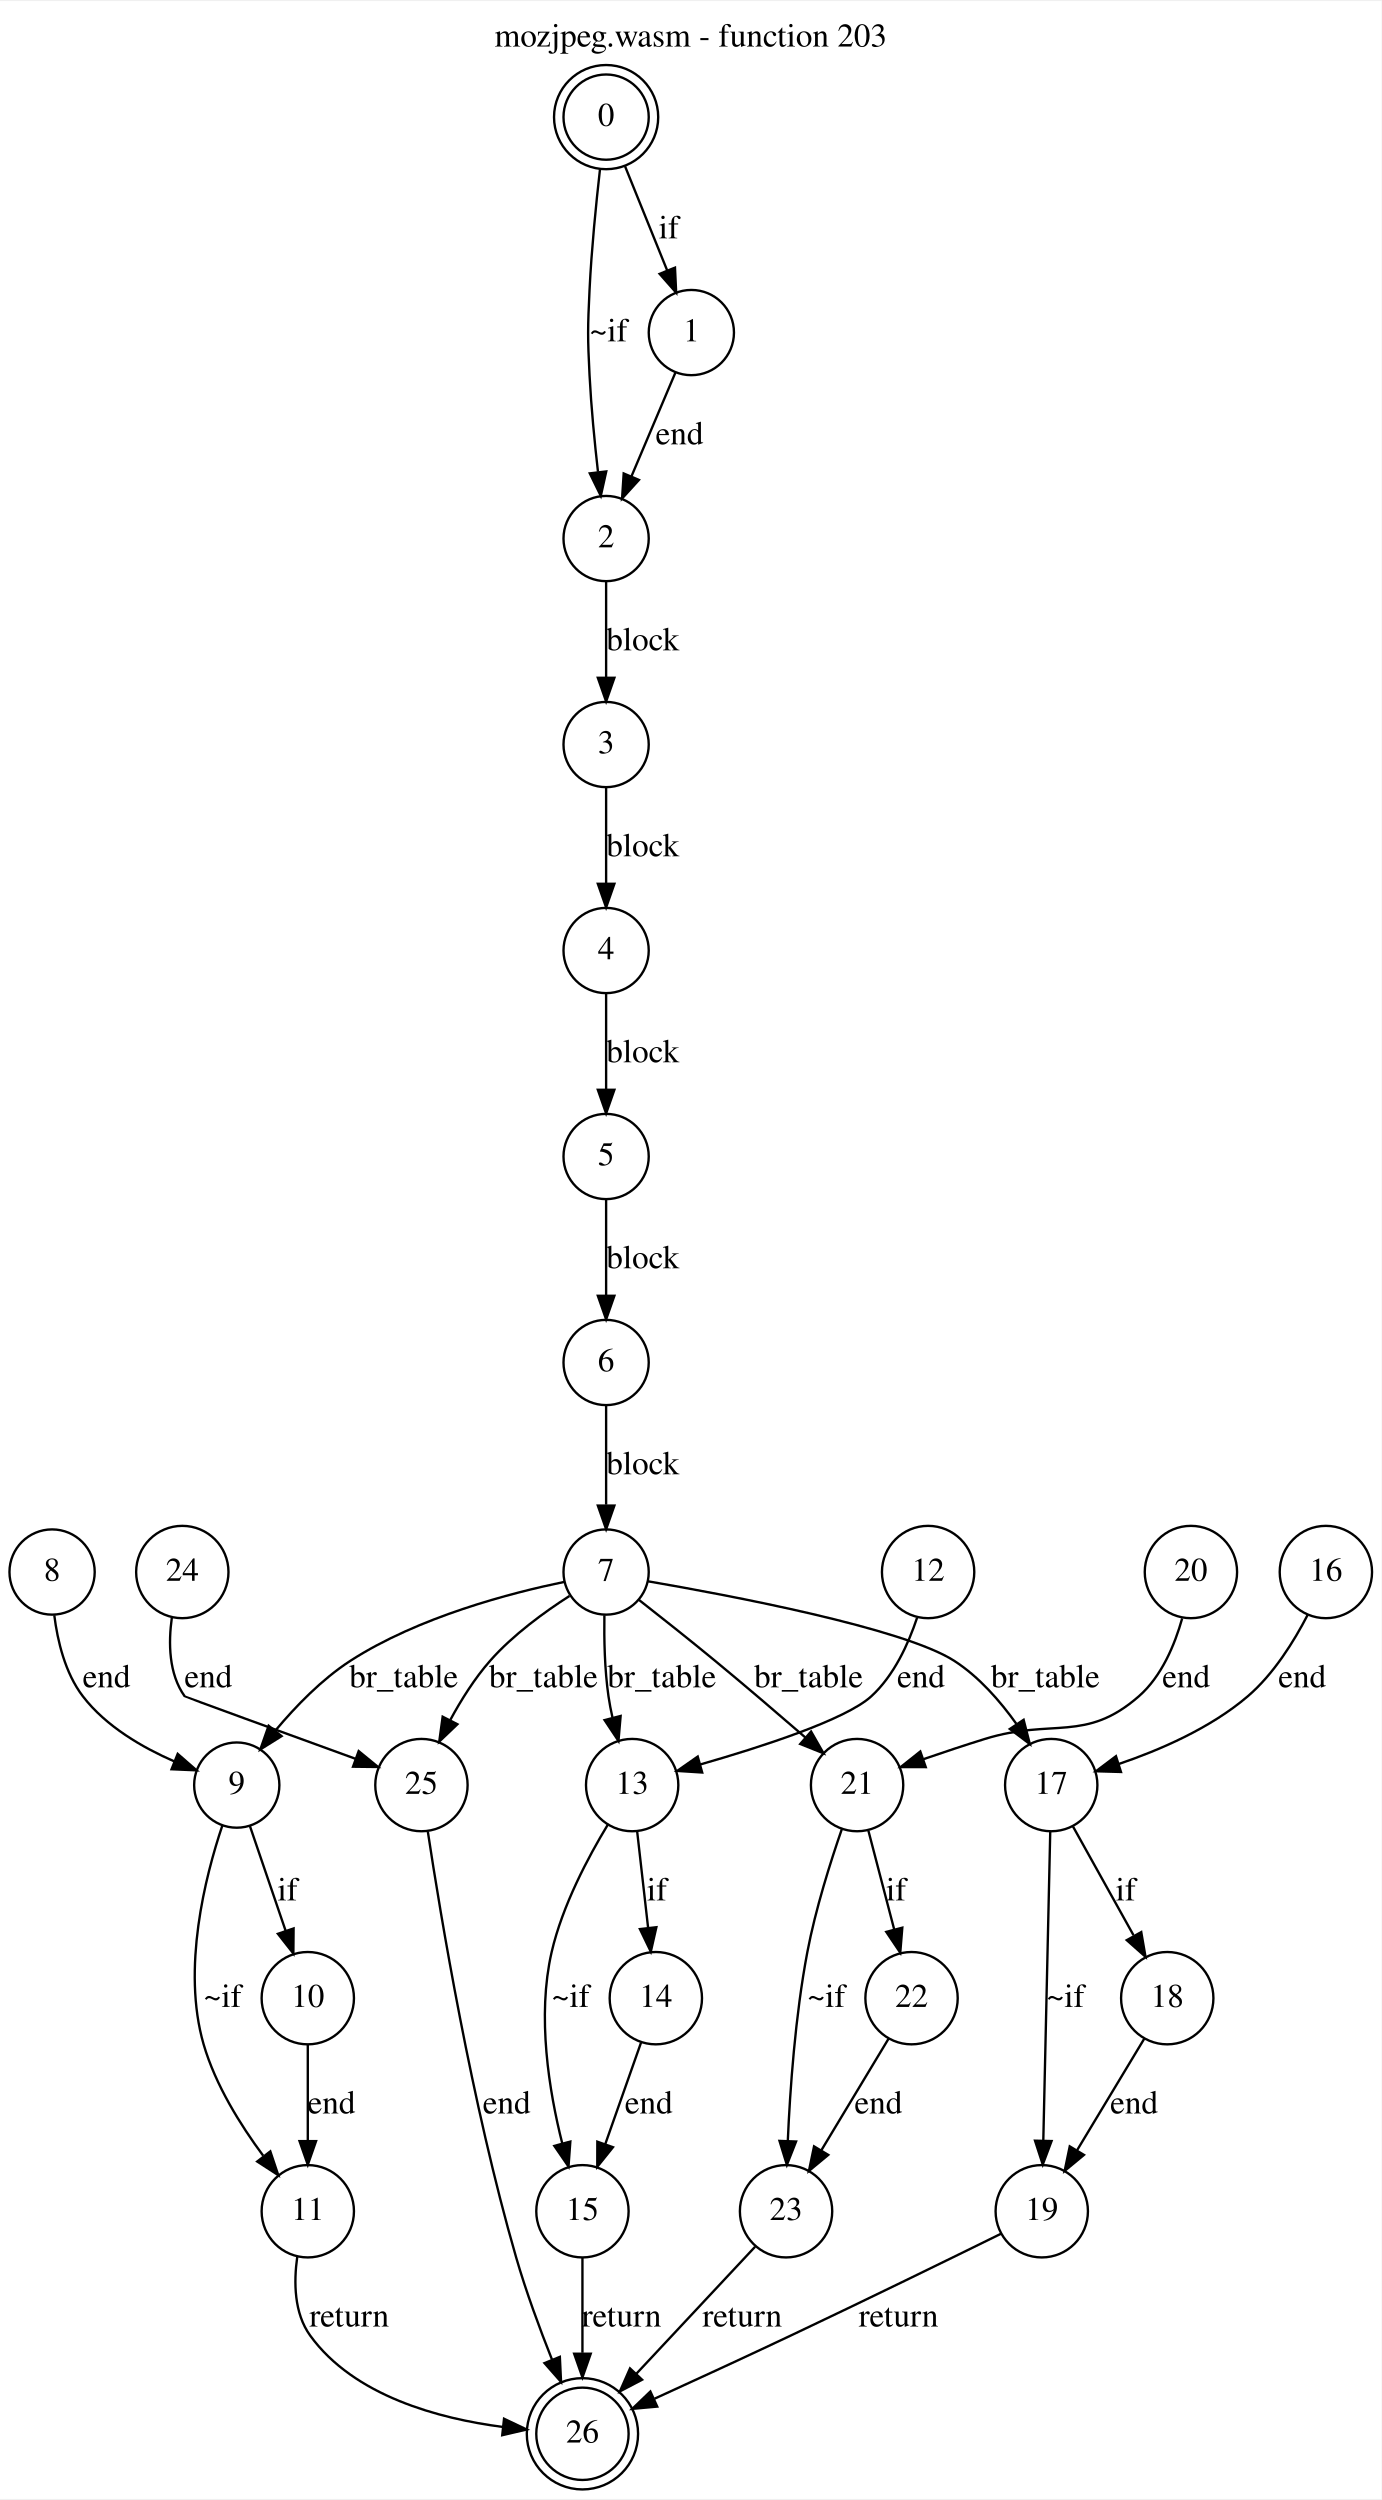
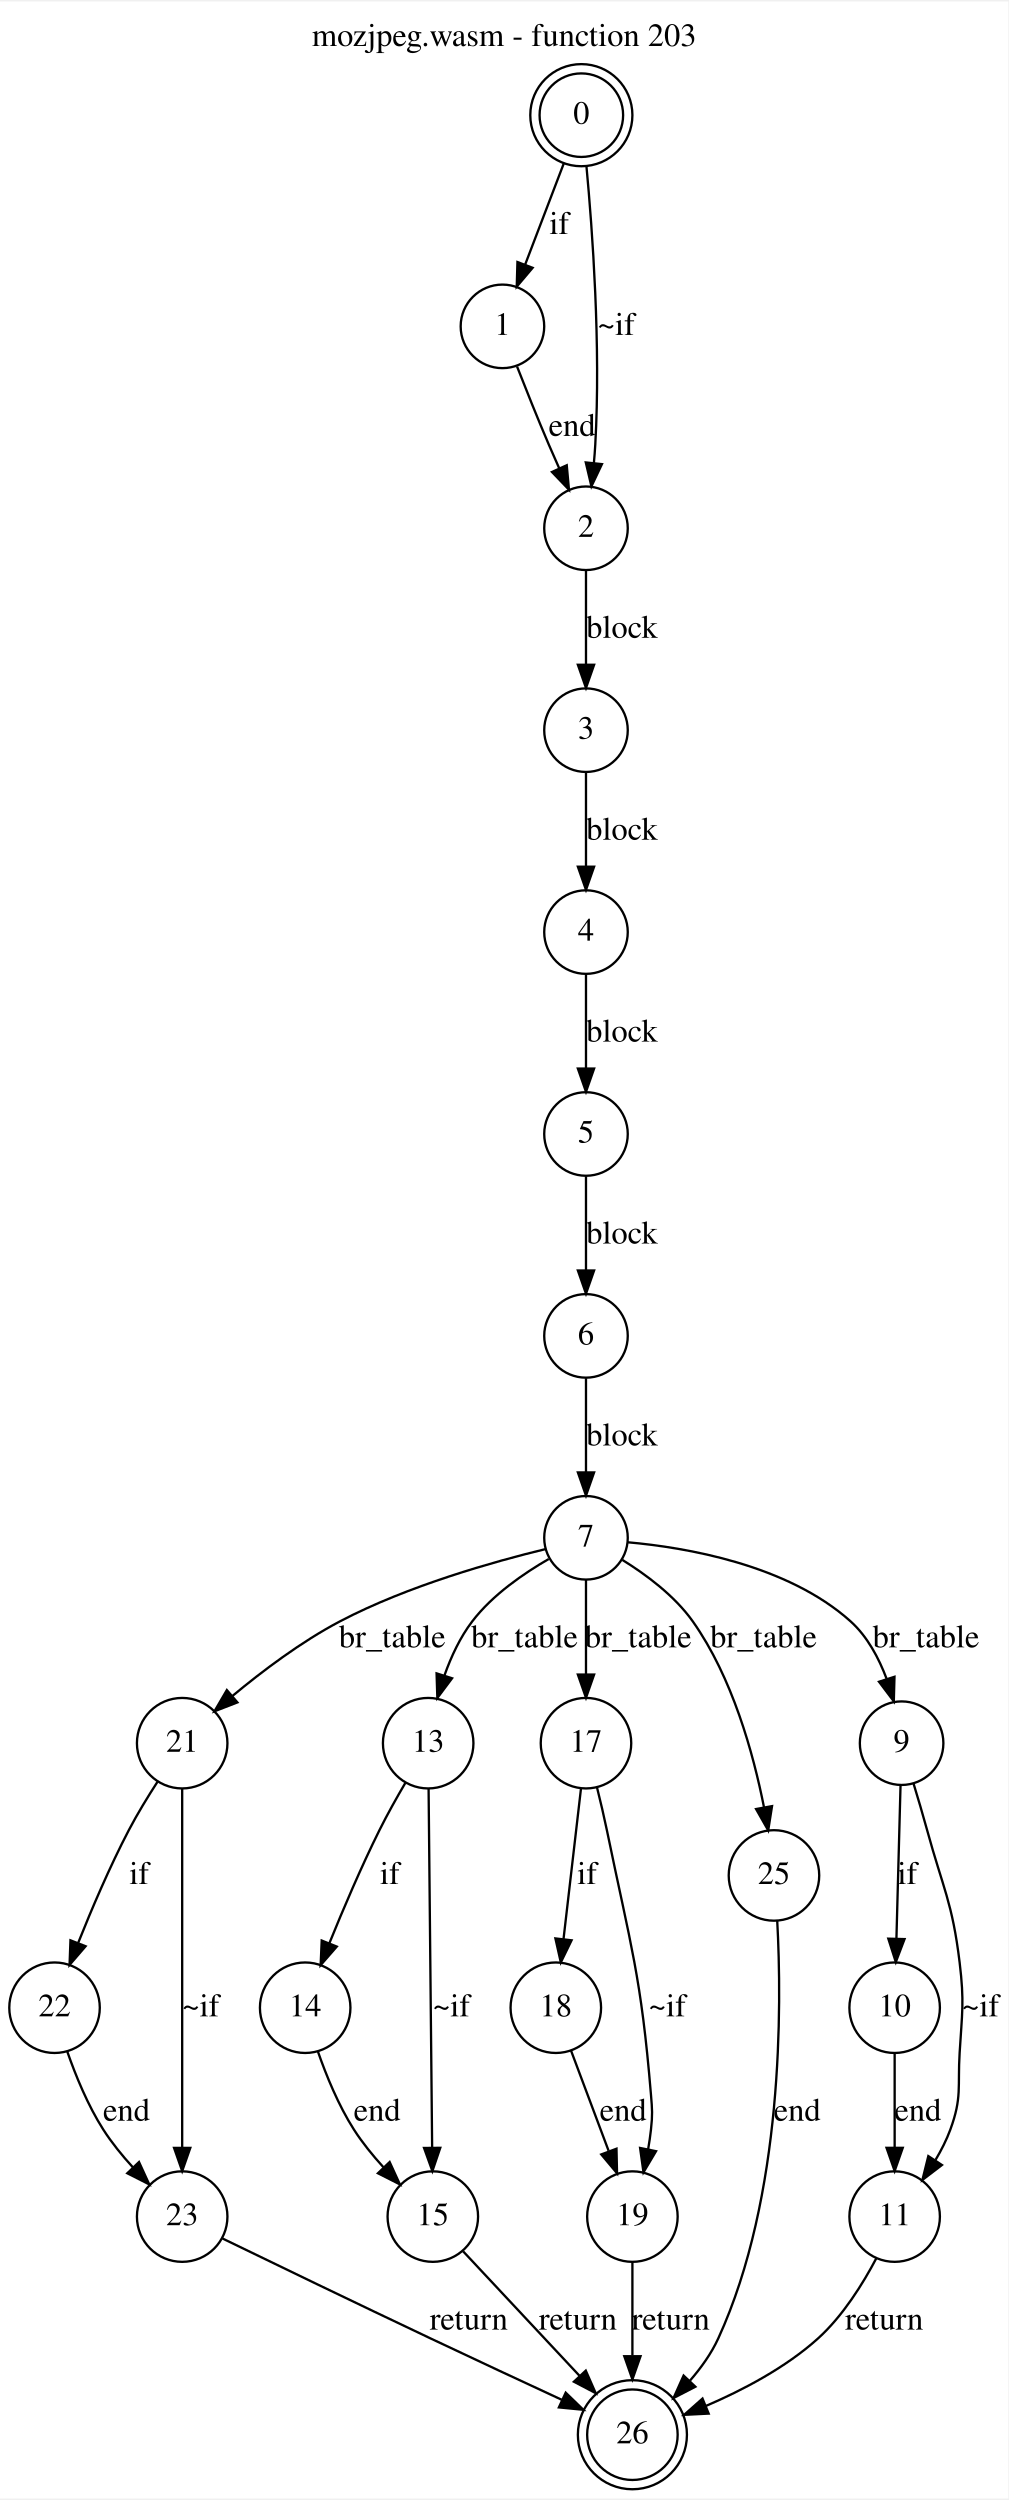
- <svg xmlns="http://www.w3.org/2000/svg" width="583pt" height="1055pt" viewBox="0.00 0.00 583.50 1054.98">
-   <g id="graph0" class="graph" transform="scale(1 1) rotate(0) translate(4 1050.98)">
-     <polygon fill="white" stroke="transparent" points="-4,4 -4,-1050.98 579.5,-1050.98 579.5,4 -4,4" />
-     <text text-anchor="middle" x="287.75" y="-1031.78" font-family="Times,serif" font-size="14.00">mozjpeg.wasm - function 203</text>
+ <svg xmlns="http://www.w3.org/2000/svg" width="434pt" height="1076pt" viewBox="0.00 0.00 434.50 1075.98">
+   <g id="graph0" class="graph" transform="scale(1 1) rotate(0) translate(4 1071.98)">
+     <polygon fill="white" stroke="transparent" points="-4,4 -4,-1071.98 430.5,-1071.98 430.5,4 -4,4" />
+     <text text-anchor="middle" x="213.25" y="-1052.78" font-family="Times,serif" font-size="14.00">mozjpeg.wasm - function 203</text>
    <g id="node1" class="node">
-       <ellipse fill="none" stroke="black" cx="252" cy="-1001.98" rx="18" ry="18" />
-       <ellipse fill="none" stroke="black" cx="252" cy="-1001.98" rx="22" ry="22" />
-       <text text-anchor="middle" x="252" y="-998.28" font-family="Times,serif" font-size="14.00">0</text>
+       <ellipse fill="none" stroke="black" cx="246.5" cy="-1022.98" rx="18" ry="18" />
+       <ellipse fill="none" stroke="black" cx="246.5" cy="-1022.98" rx="22" ry="22" />
+       <text text-anchor="middle" x="246.5" y="-1019.28" font-family="Times,serif" font-size="14.00">0</text>
    </g>
    <g id="node3" class="node">
-       <ellipse fill="none" stroke="black" cx="288" cy="-910.98" rx="18" ry="18" />
-       <text text-anchor="middle" x="288" y="-907.28" font-family="Times,serif" font-size="14.00">1</text>
+       <ellipse fill="none" stroke="black" cx="212.5" cy="-931.98" rx="18" ry="18" />
+       <text text-anchor="middle" x="212.5" y="-928.28" font-family="Times,serif" font-size="14.00">1</text>
    </g>
    <g id="edge1" class="edge">
-       <path fill="none" stroke="black" d="M259.99,-981.23C265.22,-968.29 272.11,-951.26 277.75,-937.32" />
-       <polygon fill="black" stroke="black" points="281.09,-938.41 281.59,-927.83 274.6,-935.78 281.09,-938.41" />
-       <text text-anchor="middle" x="278.5" y="-950.78" font-family="Times,serif" font-size="14.00">if</text>
+       <path fill="none" stroke="black" d="M238.95,-1002.23C234.04,-989.37 227.59,-972.47 222.28,-958.59" />
+       <polygon fill="black" stroke="black" points="225.5,-957.21 218.66,-949.11 218.96,-959.7 225.5,-957.21" />
+       <text text-anchor="middle" x="237" y="-971.78" font-family="Times,serif" font-size="14.00">if</text>
    </g>
    <g id="node4" class="node">
-       <ellipse fill="none" stroke="black" cx="252" cy="-823.98" rx="18" ry="18" />
-       <text text-anchor="middle" x="252" y="-820.28" font-family="Times,serif" font-size="14.00">2</text>
+       <ellipse fill="none" stroke="black" cx="248.5" cy="-844.98" rx="18" ry="18" />
+       <text text-anchor="middle" x="248.5" y="-841.28" font-family="Times,serif" font-size="14.00">2</text>
    </g>
    <g id="edge2" class="edge">
-       <path fill="none" stroke="black" d="M249.41,-979.91C247.78,-965.58 245.83,-946.17 245,-928.98 244.22,-913 244.18,-908.96 245,-892.98 245.69,-879.51 247.15,-864.59 248.56,-852.17" />
-       <polygon fill="black" stroke="black" points="252.06,-852.33 249.76,-841.99 245.11,-851.51 252.06,-852.33" />
-       <text text-anchor="middle" x="253" y="-907.28" font-family="Times,serif" font-size="14.00">~if</text>
+       <path fill="none" stroke="black" d="M248.7,-1000.95C251.28,-973.39 254.92,-923.55 252.5,-880.98 252.35,-878.42 252.15,-875.75 251.9,-873.09" />
+       <polygon fill="black" stroke="black" points="255.37,-872.62 250.84,-863.04 248.41,-873.35 255.37,-872.62" />
+       <text text-anchor="middle" x="261.5" y="-928.28" font-family="Times,serif" font-size="14.00">~if</text>
    </g>
    <g id="node2" class="node">
-       <ellipse fill="none" stroke="black" cx="242" cy="-23.5" rx="19.5" ry="19.5" />
-       <ellipse fill="none" stroke="black" cx="242" cy="-23.5" rx="23.5" ry="23.5" />
-       <text text-anchor="middle" x="242" y="-19.8" font-family="Times,serif" font-size="14.00">26</text>
+       <ellipse fill="none" stroke="black" cx="268.5" cy="-23.5" rx="19.5" ry="19.5" />
+       <ellipse fill="none" stroke="black" cx="268.5" cy="-23.5" rx="23.5" ry="23.5" />
+       <text text-anchor="middle" x="268.5" y="-19.8" font-family="Times,serif" font-size="14.00">26</text>
    </g>
    <g id="edge3" class="edge">
-       <path fill="none" stroke="black" d="M281.23,-893.99C276,-881.65 268.66,-864.33 262.65,-850.13" />
-       <polygon fill="black" stroke="black" points="265.86,-848.74 258.74,-840.9 259.42,-851.47 265.86,-848.74" />
-       <text text-anchor="middle" x="283" y="-863.78" font-family="Times,serif" font-size="14.00">end</text>
+       <path fill="none" stroke="black" d="M218.79,-914.69C222.63,-904.87 227.71,-892.16 232.5,-880.98 233.91,-877.69 235.43,-874.24 236.95,-870.84" />
+       <polygon fill="black" stroke="black" points="240.21,-872.14 241.17,-861.59 233.84,-869.24 240.21,-872.14" />
+       <text text-anchor="middle" x="242.5" y="-884.78" font-family="Times,serif" font-size="14.00">end</text>
    </g>
    <g id="node5" class="node">
-       <ellipse fill="none" stroke="black" cx="252" cy="-736.98" rx="18" ry="18" />
-       <text text-anchor="middle" x="252" y="-733.28" font-family="Times,serif" font-size="14.00">3</text>
+       <ellipse fill="none" stroke="black" cx="248.5" cy="-757.98" rx="18" ry="18" />
+       <text text-anchor="middle" x="248.5" y="-754.28" font-family="Times,serif" font-size="14.00">3</text>
    </g>
    <g id="edge4" class="edge">
-       <path fill="none" stroke="black" d="M252,-805.78C252,-794.15 252,-778.53 252,-765.22" />
-       <polygon fill="black" stroke="black" points="255.5,-765.16 252,-755.16 248.5,-765.16 255.5,-765.16" />
-       <text text-anchor="middle" x="267.5" y="-776.78" font-family="Times,serif" font-size="14.00">block</text>
+       <path fill="none" stroke="black" d="M248.5,-826.78C248.5,-815.15 248.5,-799.53 248.5,-786.22" />
+       <polygon fill="black" stroke="black" points="252,-786.16 248.5,-776.16 245,-786.16 252,-786.16" />
+       <text text-anchor="middle" x="264" y="-797.78" font-family="Times,serif" font-size="14.00">block</text>
    </g>
    <g id="node6" class="node">
-       <ellipse fill="none" stroke="black" cx="252" cy="-649.98" rx="18" ry="18" />
-       <text text-anchor="middle" x="252" y="-646.28" font-family="Times,serif" font-size="14.00">4</text>
+       <ellipse fill="none" stroke="black" cx="248.5" cy="-670.98" rx="18" ry="18" />
+       <text text-anchor="middle" x="248.5" y="-667.28" font-family="Times,serif" font-size="14.00">4</text>
    </g>
    <g id="edge5" class="edge">
-       <path fill="none" stroke="black" d="M252,-718.78C252,-707.15 252,-691.53 252,-678.22" />
-       <polygon fill="black" stroke="black" points="255.5,-678.16 252,-668.16 248.5,-678.16 255.5,-678.16" />
-       <text text-anchor="middle" x="267.5" y="-689.78" font-family="Times,serif" font-size="14.00">block</text>
+       <path fill="none" stroke="black" d="M248.5,-739.78C248.5,-728.15 248.5,-712.53 248.5,-699.22" />
+       <polygon fill="black" stroke="black" points="252,-699.16 248.5,-689.16 245,-699.16 252,-699.16" />
+       <text text-anchor="middle" x="264" y="-710.78" font-family="Times,serif" font-size="14.00">block</text>
    </g>
    <g id="node7" class="node">
-       <ellipse fill="none" stroke="black" cx="252" cy="-562.98" rx="18" ry="18" />
-       <text text-anchor="middle" x="252" y="-559.28" font-family="Times,serif" font-size="14.00">5</text>
+       <ellipse fill="none" stroke="black" cx="248.5" cy="-583.98" rx="18" ry="18" />
+       <text text-anchor="middle" x="248.5" y="-580.28" font-family="Times,serif" font-size="14.00">5</text>
    </g>
    <g id="edge6" class="edge">
-       <path fill="none" stroke="black" d="M252,-631.78C252,-620.15 252,-604.53 252,-591.22" />
-       <polygon fill="black" stroke="black" points="255.5,-591.16 252,-581.16 248.5,-591.16 255.5,-591.16" />
-       <text text-anchor="middle" x="267.5" y="-602.78" font-family="Times,serif" font-size="14.00">block</text>
+       <path fill="none" stroke="black" d="M248.5,-652.78C248.5,-641.15 248.5,-625.53 248.5,-612.22" />
+       <polygon fill="black" stroke="black" points="252,-612.16 248.5,-602.16 245,-612.16 252,-612.16" />
+       <text text-anchor="middle" x="264" y="-623.78" font-family="Times,serif" font-size="14.00">block</text>
    </g>
    <g id="node8" class="node">
-       <ellipse fill="none" stroke="black" cx="252" cy="-475.98" rx="18" ry="18" />
-       <text text-anchor="middle" x="252" y="-472.28" font-family="Times,serif" font-size="14.00">6</text>
+       <ellipse fill="none" stroke="black" cx="248.5" cy="-496.98" rx="18" ry="18" />
+       <text text-anchor="middle" x="248.5" y="-493.28" font-family="Times,serif" font-size="14.00">6</text>
    </g>
    <g id="edge7" class="edge">
-       <path fill="none" stroke="black" d="M252,-544.78C252,-533.15 252,-517.53 252,-504.22" />
-       <polygon fill="black" stroke="black" points="255.5,-504.16 252,-494.16 248.5,-504.16 255.5,-504.16" />
-       <text text-anchor="middle" x="267.5" y="-515.78" font-family="Times,serif" font-size="14.00">block</text>
+       <path fill="none" stroke="black" d="M248.5,-565.78C248.5,-554.15 248.5,-538.53 248.5,-525.22" />
+       <polygon fill="black" stroke="black" points="252,-525.16 248.5,-515.16 245,-525.16 252,-525.16" />
+       <text text-anchor="middle" x="264" y="-536.78" font-family="Times,serif" font-size="14.00">block</text>
    </g>
    <g id="node9" class="node">
-       <ellipse fill="none" stroke="black" cx="252" cy="-387.48" rx="18" ry="18" />
-       <text text-anchor="middle" x="252" y="-383.78" font-family="Times,serif" font-size="14.00">7</text>
+       <ellipse fill="none" stroke="black" cx="248.5" cy="-409.98" rx="18" ry="18" />
+       <text text-anchor="middle" x="248.5" y="-406.28" font-family="Times,serif" font-size="14.00">7</text>
    </g>
    <g id="edge8" class="edge">
-       <path fill="none" stroke="black" d="M252,-457.89C252,-445.93 252,-429.68 252,-415.92" />
-       <polygon fill="black" stroke="black" points="255.5,-415.54 252,-405.54 248.5,-415.54 255.5,-415.54" />
-       <text text-anchor="middle" x="267.5" y="-428.78" font-family="Times,serif" font-size="14.00">block</text>
+       <path fill="none" stroke="black" d="M248.5,-478.78C248.5,-467.15 248.5,-451.53 248.5,-438.22" />
+       <polygon fill="black" stroke="black" points="252,-438.16 248.5,-428.16 245,-438.16 252,-438.16" />
+       <text text-anchor="middle" x="264" y="-449.78" font-family="Times,serif" font-size="14.00">block</text>
    </g>
    <g id="node10" class="node">
-       <ellipse fill="none" stroke="black" cx="358" cy="-297.49" rx="19.5" ry="19.5" />
-       <text text-anchor="middle" x="358" y="-293.79" font-family="Times,serif" font-size="14.00">21</text>
+       <ellipse fill="none" stroke="black" cx="74.5" cy="-321.48" rx="19.5" ry="19.5" />
+       <text text-anchor="middle" x="74.5" y="-317.78" font-family="Times,serif" font-size="14.00">21</text>
    </g>
    <g id="edge9" class="edge">
-       <path fill="none" stroke="black" d="M265.8,-375.76C274.99,-368.56 287.31,-358.81 298,-349.99 310.78,-339.44 324.85,-327.39 336.15,-317.6" />
-       <polygon fill="black" stroke="black" points="338.57,-320.12 343.83,-310.92 333.98,-314.84 338.57,-320.12" />
-       <text text-anchor="middle" x="337.5" y="-338.79" font-family="Times,serif" font-size="14.00">br_table</text>
+       <path fill="none" stroke="black" d="M230.9,-405.07C209.28,-399.83 171.84,-389.39 142.5,-373.98 125.83,-365.23 108.94,-352.47 96.17,-341.84" />
+       <polygon fill="black" stroke="black" points="98.29,-339.05 88.41,-335.22 93.75,-344.37 98.29,-339.05" />
+       <text text-anchor="middle" x="165" y="-362.78" font-family="Times,serif" font-size="14.00">br_table</text>
    </g>
    <g id="node11" class="node">
-       <ellipse fill="none" stroke="black" cx="263" cy="-297.49" rx="19.5" ry="19.5" />
-       <text text-anchor="middle" x="263" y="-293.79" font-family="Times,serif" font-size="14.00">13</text>
+       <ellipse fill="none" stroke="black" cx="180.5" cy="-321.48" rx="19.5" ry="19.5" />
+       <text text-anchor="middle" x="180.5" y="-317.78" font-family="Times,serif" font-size="14.00">13</text>
    </g>
    <g id="edge10" class="edge">
-       <path fill="none" stroke="black" d="M251.27,-369.23C251.11,-359.19 251.36,-346.31 253,-334.99 253.42,-332.06 254.01,-329.03 254.68,-326.04" />
-       <polygon fill="black" stroke="black" points="258.13,-326.68 257.22,-316.12 251.35,-324.94 258.13,-326.68" />
-       <text text-anchor="middle" x="275.5" y="-338.79" font-family="Times,serif" font-size="14.00">br_table</text>
+       <path fill="none" stroke="black" d="M232.44,-400.84C221.81,-394.72 208.25,-385.45 199.5,-373.98 194.29,-367.17 190.4,-358.78 187.54,-350.76" />
+       <polygon fill="black" stroke="black" points="190.79,-349.45 184.45,-340.96 184.12,-351.55 190.79,-349.45" />
+       <text text-anchor="middle" x="222" y="-362.78" font-family="Times,serif" font-size="14.00">br_table</text>
    </g>
    <g id="node12" class="node">
-       <ellipse fill="none" stroke="black" cx="440" cy="-297.49" rx="19.5" ry="19.5" />
-       <text text-anchor="middle" x="440" y="-293.79" font-family="Times,serif" font-size="14.00">17</text>
+       <ellipse fill="none" stroke="black" cx="248.5" cy="-321.48" rx="19.5" ry="19.5" />
+       <text text-anchor="middle" x="248.5" y="-317.78" font-family="Times,serif" font-size="14.00">17</text>
    </g>
    <g id="edge11" class="edge">
-       <path fill="none" stroke="black" d="M269.65,-383.57C303.81,-377.69 377.48,-363.81 399,-349.99 409.45,-343.27 418.42,-332.97 425.28,-323.34" />
-       <polygon fill="black" stroke="black" points="428.34,-325.07 430.97,-314.81 422.51,-321.19 428.34,-325.07" />
-       <text text-anchor="middle" x="437.5" y="-338.79" font-family="Times,serif" font-size="14.00">br_table</text>
+       <path fill="none" stroke="black" d="M248.5,-391.89C248.5,-380.32 248.5,-364.73 248.5,-351.27" />
+       <polygon fill="black" stroke="black" points="252,-351.04 248.5,-341.04 245,-351.04 252,-351.04" />
+       <text text-anchor="middle" x="271" y="-362.78" font-family="Times,serif" font-size="14.00">br_table</text>
    </g>
    <g id="node13" class="node">
-       <ellipse fill="none" stroke="black" cx="174" cy="-297.49" rx="19.5" ry="19.5" />
-       <text text-anchor="middle" x="174" y="-293.79" font-family="Times,serif" font-size="14.00">25</text>
+       <ellipse fill="none" stroke="black" cx="329.5" cy="-264.49" rx="19.5" ry="19.5" />
+       <text text-anchor="middle" x="329.5" y="-260.79" font-family="Times,serif" font-size="14.00">25</text>
    </g>
    <g id="edge12" class="edge">
-       <path fill="none" stroke="black" d="M236.53,-377.37C226.15,-370.72 212.67,-360.97 203,-349.99 196.5,-342.6 190.8,-333.52 186.21,-325.05" />
-       <polygon fill="black" stroke="black" points="189.19,-323.19 181.52,-315.87 182.96,-326.37 189.19,-323.19" />
-       <text text-anchor="middle" x="225.5" y="-338.79" font-family="Times,serif" font-size="14.00">br_table</text>
+       <path fill="none" stroke="black" d="M264.15,-400.46C274.12,-394.3 286.61,-385.12 294.5,-373.98 311.56,-349.89 320.62,-317.04 325.21,-293.82" />
+       <polygon fill="black" stroke="black" points="328.67,-294.36 327.02,-283.89 321.79,-293.1 328.67,-294.36" />
+       <text text-anchor="middle" x="325" y="-362.78" font-family="Times,serif" font-size="14.00">br_table</text>
    </g>
    <g id="node14" class="node">
-       <ellipse fill="none" stroke="black" cx="96" cy="-297.49" rx="18" ry="18" />
-       <text text-anchor="middle" x="96" y="-293.79" font-family="Times,serif" font-size="14.00">9</text>
+       <ellipse fill="none" stroke="black" cx="384.5" cy="-321.48" rx="18" ry="18" />
+       <text text-anchor="middle" x="384.5" y="-317.78" font-family="Times,serif" font-size="14.00">9</text>
    </g>
    <g id="edge13" class="edge">
-       <path fill="none" stroke="black" d="M234.38,-383.32C211.97,-378.7 172.77,-368.56 144,-349.99 131.97,-342.22 120.89,-330.77 112.42,-320.64" />
-       <polygon fill="black" stroke="black" points="114.93,-318.17 105.95,-312.55 109.46,-322.55 114.93,-318.17" />
-       <text text-anchor="middle" x="166.5" y="-338.79" font-family="Times,serif" font-size="14.00">br_table</text>
-     </g>
-     <g id="node25" class="node">
-       <ellipse fill="none" stroke="black" cx="381" cy="-207.49" rx="19.5" ry="19.5" />
-       <text text-anchor="middle" x="381" y="-203.79" font-family="Times,serif" font-size="14.00">22</text>
+       <path fill="none" stroke="black" d="M266.58,-408.04C291.19,-405.84 335.25,-398.49 362.5,-373.98 369.75,-367.46 374.69,-358.15 378.03,-349.23" />
+       <polygon fill="black" stroke="black" points="381.43,-350.09 381.14,-339.5 374.76,-347.96 381.43,-350.09" />
+       <text text-anchor="middle" x="395" y="-362.78" font-family="Times,serif" font-size="14.00">br_table</text>
+     </g>
+     <g id="node21" class="node">
+       <ellipse fill="none" stroke="black" cx="19.5" cy="-207.49" rx="19.5" ry="19.5" />
+       <text text-anchor="middle" x="19.5" y="-203.79" font-family="Times,serif" font-size="14.00">22</text>
+     </g>
+     <g id="edge26" class="edge">
+       <path fill="none" stroke="black" d="M63.85,-304.82C59.75,-298.49 55.18,-291.02 51.5,-283.99 43.3,-268.3 35.52,-250.05 29.68,-235.42" />
+       <polygon fill="black" stroke="black" points="32.88,-233.98 25.97,-225.95 26.36,-236.53 32.88,-233.98" />
+       <text text-anchor="middle" x="56" y="-260.79" font-family="Times,serif" font-size="14.00">if</text>
+     </g>
+     <g id="node22" class="node">
+       <ellipse fill="none" stroke="black" cx="74.5" cy="-117.49" rx="19.5" ry="19.5" />
+       <text text-anchor="middle" x="74.5" y="-113.79" font-family="Times,serif" font-size="14.00">23</text>
+     </g>
+     <g id="edge27" class="edge">
+       <path fill="none" stroke="black" d="M74.5,-301.84C74.5,-266.45 74.5,-189.28 74.5,-147.22" />
+       <polygon fill="black" stroke="black" points="78,-147.09 74.5,-137.09 71,-147.09 78,-147.09" />
+       <text text-anchor="middle" x="82.5" y="-203.79" font-family="Times,serif" font-size="14.00">~if</text>
+     </g>
+     <g id="node17" class="node">
+       <ellipse fill="none" stroke="black" cx="127.5" cy="-207.49" rx="19.5" ry="19.5" />
+       <text text-anchor="middle" x="127.5" y="-203.79" font-family="Times,serif" font-size="14.00">14</text>
+     </g>
+     <g id="edge18" class="edge">
+       <path fill="none" stroke="black" d="M170.66,-304.36C166.98,-298.09 162.88,-290.79 159.5,-283.99 151.62,-268.14 143.85,-249.88 137.93,-235.29" />
+       <polygon fill="black" stroke="black" points="141.12,-233.84 134.16,-225.85 134.62,-236.43 141.12,-233.84" />
+       <text text-anchor="middle" x="164" y="-260.79" font-family="Times,serif" font-size="14.00">if</text>
+     </g>
+     <g id="node18" class="node">
+       <ellipse fill="none" stroke="black" cx="182.5" cy="-117.49" rx="19.5" ry="19.5" />
+       <text text-anchor="middle" x="182.5" y="-113.79" font-family="Times,serif" font-size="14.00">15</text>
+     </g>
+     <g id="edge19" class="edge">
+       <path fill="none" stroke="black" d="M180.68,-301.84C181.03,-266.45 181.8,-189.28 182.21,-147.22" />
+       <polygon fill="black" stroke="black" points="185.71,-147.12 182.31,-137.09 178.72,-147.06 185.71,-147.12" />
+       <text text-anchor="middle" x="190.5" y="-203.79" font-family="Times,serif" font-size="14.00">~if</text>
+     </g>
+     <g id="node19" class="node">
+       <ellipse fill="none" stroke="black" cx="235.5" cy="-207.49" rx="19.5" ry="19.5" />
+       <text text-anchor="middle" x="235.5" y="-203.79" font-family="Times,serif" font-size="14.00">18</text>
+     </g>
+     <g id="edge22" class="edge">
+       <path fill="none" stroke="black" d="M246.35,-301.99C244.3,-284.32 241.18,-257.43 238.81,-237.01" />
+       <polygon fill="black" stroke="black" points="242.28,-236.54 237.65,-227.01 235.32,-237.35 242.28,-236.54" />
+       <text text-anchor="middle" x="249" y="-260.79" font-family="Times,serif" font-size="14.00">if</text>
+     </g>
+     <g id="node20" class="node">
+       <ellipse fill="none" stroke="black" cx="268.5" cy="-117.49" rx="19.5" ry="19.5" />
+       <text text-anchor="middle" x="268.5" y="-113.79" font-family="Times,serif" font-size="14.00">19</text>
+     </g>
+     <g id="edge23" class="edge">
+       <path fill="none" stroke="black" d="M253.26,-302.35C254.72,-296.51 256.26,-289.99 257.5,-283.99 267.88,-233.68 272.26,-221.18 276.5,-169.99 277.05,-163.35 277.22,-161.62 276.5,-154.99 276.2,-152.25 275.78,-149.4 275.29,-146.57" />
+       <polygon fill="black" stroke="black" points="278.68,-145.67 273.27,-136.56 271.81,-147.06 278.68,-145.67" />
+       <text text-anchor="middle" x="283.5" y="-203.79" font-family="Times,serif" font-size="14.00">~if</text>
    </g>
    <g id="edge30" class="edge">
-       <path fill="none" stroke="black" d="M362.77,-278.25C365.91,-266.22 370.09,-250.21 373.66,-236.57" />
-       <polygon fill="black" stroke="black" points="377.1,-237.26 376.24,-226.7 370.33,-235.49 377.1,-237.26" />
-       <text text-anchor="middle" x="374.5" y="-248.79" font-family="Times,serif" font-size="14.00">if</text>
-     </g>
-     <g id="node26" class="node">
-       <ellipse fill="none" stroke="black" cx="328" cy="-117.49" rx="19.5" ry="19.5" />
-       <text text-anchor="middle" x="328" y="-113.79" font-family="Times,serif" font-size="14.00">23</text>
-     </g>
-     <g id="edge31" class="edge">
-       <path fill="none" stroke="black" d="M351.61,-279.03C346.79,-265.13 340.44,-245.07 337,-226.99 331.9,-200.18 329.69,-169.11 328.73,-147.1" />
-       <polygon fill="black" stroke="black" points="332.23,-146.95 328.35,-137.08 325.23,-147.21 332.23,-146.95" />
-       <text text-anchor="middle" x="345" y="-203.79" font-family="Times,serif" font-size="14.00">~if</text>
-     </g>
-     <g id="node19" class="node">
-       <ellipse fill="none" stroke="black" cx="273" cy="-207.49" rx="19.5" ry="19.5" />
-       <text text-anchor="middle" x="273" y="-203.79" font-family="Times,serif" font-size="14.00">14</text>
+       <path fill="none" stroke="black" d="M330.9,-244.97C332.89,-208.63 333.59,-126.2 305.5,-65 302.51,-58.48 298.08,-52.3 293.32,-46.82" />
+       <polygon fill="black" stroke="black" points="295.64,-44.18 286.23,-39.32 290.56,-48.99 295.64,-44.18" />
+       <text text-anchor="middle" x="339.5" y="-158.79" font-family="Times,serif" font-size="14.00">end</text>
+     </g>
+     <g id="node15" class="node">
+       <ellipse fill="none" stroke="black" cx="381.5" cy="-207.49" rx="19.5" ry="19.5" />
+       <text text-anchor="middle" x="381.5" y="-203.79" font-family="Times,serif" font-size="14.00">10</text>
+     </g>
+     <g id="edge14" class="edge">
+       <path fill="none" stroke="black" d="M384.04,-303.48C383.57,-285.97 382.83,-258.36 382.27,-237.42" />
+       <polygon fill="black" stroke="black" points="385.76,-237.06 382,-227.16 378.77,-237.25 385.76,-237.06" />
+       <text text-anchor="middle" x="387" y="-260.79" font-family="Times,serif" font-size="14.00">if</text>
+     </g>
+     <g id="node16" class="node">
+       <ellipse fill="none" stroke="black" cx="381.5" cy="-117.49" rx="19.5" ry="19.5" />
+       <text text-anchor="middle" x="381.5" y="-113.79" font-family="Times,serif" font-size="14.00">11</text>
+     </g>
+     <g id="edge15" class="edge">
+       <path fill="none" stroke="black" d="M389.61,-304.18C391.53,-297.89 393.68,-290.63 395.5,-283.99 402.38,-258.82 406.36,-252.89 409.5,-226.99 411.58,-209.78 410.54,-205.29 409.5,-187.99 408.61,-173.25 410.58,-168.87 405.5,-154.99 403.87,-150.55 401.61,-146.1 399.12,-141.91" />
+       <polygon fill="black" stroke="black" points="401.87,-139.72 393.46,-133.28 396.01,-143.56 401.87,-139.72" />
+       <text text-anchor="middle" x="418.5" y="-203.79" font-family="Times,serif" font-size="14.00">~if</text>
+     </g>
+     <g id="edge16" class="edge">
+       <path fill="none" stroke="black" d="M381.5,-187.83C381.5,-176.05 381.5,-160.59 381.5,-147.25" />
+       <polygon fill="black" stroke="black" points="385,-147.13 381.5,-137.13 378,-147.13 385,-147.13" />
+       <text text-anchor="middle" x="391.5" y="-158.79" font-family="Times,serif" font-size="14.00">end</text>
+     </g>
+     <g id="edge17" class="edge">
+       <path fill="none" stroke="black" d="M373.61,-99.54C367.86,-88.61 359.21,-74.68 348.5,-65 334.53,-52.38 315.91,-42.65 300.15,-35.89" />
+       <polygon fill="black" stroke="black" points="301.36,-32.6 290.78,-32.06 298.71,-39.08 301.36,-32.6" />
+       <text text-anchor="middle" x="377" y="-68.8" font-family="Times,serif" font-size="14.00">return</text>
    </g>
    <g id="edge20" class="edge">
-       <path fill="none" stroke="black" d="M265.12,-277.83C266.46,-266.04 268.22,-250.58 269.73,-237.25" />
-       <polygon fill="black" stroke="black" points="273.23,-237.46 270.88,-227.13 266.28,-236.67 273.23,-237.46" />
-       <text text-anchor="middle" x="273.5" y="-248.79" font-family="Times,serif" font-size="14.00">if</text>
-     </g>
-     <g id="node20" class="node">
-       <ellipse fill="none" stroke="black" cx="242" cy="-117.49" rx="19.5" ry="19.5" />
-       <text text-anchor="middle" x="242" y="-113.79" font-family="Times,serif" font-size="14.00">15</text>
+       <path fill="none" stroke="black" d="M133.01,-188.55C136.59,-178.28 141.84,-165.41 148.5,-154.99 152.11,-149.34 156.65,-143.77 161.22,-138.75" />
+       <polygon fill="black" stroke="black" points="163.9,-141.01 168.31,-131.37 158.85,-136.16 163.9,-141.01" />
+       <text text-anchor="middle" x="158.5" y="-158.79" font-family="Times,serif" font-size="14.00">end</text>
    </g>
    <g id="edge21" class="edge">
-       <path fill="none" stroke="black" d="M252.68,-280.71C244.44,-267.11 233.54,-246.62 229,-226.99 222.72,-199.87 227.91,-168.18 233.49,-146.09" />
-       <polygon fill="black" stroke="black" points="236.89,-146.93 236.12,-136.36 230.13,-145.1 236.89,-146.93" />
-       <text text-anchor="middle" x="237" y="-203.79" font-family="Times,serif" font-size="14.00">~if</text>
-     </g>
-     <g id="node22" class="node">
-       <ellipse fill="none" stroke="black" cx="489" cy="-207.49" rx="19.5" ry="19.5" />
-       <text text-anchor="middle" x="489" y="-203.79" font-family="Times,serif" font-size="14.00">18</text>
+       <path fill="none" stroke="black" d="M195.56,-102.52C208.84,-88.31 229.7,-66.01 245.71,-48.88" />
+       <polygon fill="black" stroke="black" points="248.41,-51.12 252.68,-41.42 243.29,-46.34 248.41,-51.12" />
+       <text text-anchor="middle" x="245" y="-68.8" font-family="Times,serif" font-size="14.00">return</text>
+     </g>
+     <g id="edge24" class="edge">
+       <path fill="none" stroke="black" d="M242.02,-189.11C246.64,-176.77 252.94,-159.97 258.24,-145.85" />
+       <polygon fill="black" stroke="black" points="261.64,-146.74 261.88,-136.15 255.09,-144.28 261.64,-146.74" />
+       <text text-anchor="middle" x="264.5" y="-158.79" font-family="Times,serif" font-size="14.00">end</text>
    </g>
    <g id="edge25" class="edge">
-       <path fill="none" stroke="black" d="M449.22,-279.94C456.4,-267.03 466.51,-248.88 474.74,-234.1" />
-       <polygon fill="black" stroke="black" points="478.02,-235.41 479.82,-224.97 471.9,-232 478.02,-235.41" />
-       <text text-anchor="middle" x="471.5" y="-248.79" font-family="Times,serif" font-size="14.00">if</text>
-     </g>
-     <g id="node23" class="node">
-       <ellipse fill="none" stroke="black" cx="436" cy="-117.49" rx="19.5" ry="19.5" />
-       <text text-anchor="middle" x="436" y="-113.79" font-family="Times,serif" font-size="14.00">19</text>
-     </g>
-     <g id="edge26" class="edge">
-       <path fill="none" stroke="black" d="M439.58,-277.78C438.88,-246.66 437.47,-184.08 436.65,-147.3" />
-       <polygon fill="black" stroke="black" points="440.14,-147.14 436.42,-137.22 433.15,-147.3 440.14,-147.14" />
-       <text text-anchor="middle" x="446" y="-203.79" font-family="Times,serif" font-size="14.00">~if</text>
-     </g>
-     <g id="edge35" class="edge">
-       <path fill="none" stroke="black" d="M176.69,-277.91C182.06,-242.48 195.21,-163 214,-98 218.17,-83.57 223.92,-67.98 229.13,-54.88" />
-       <polygon fill="black" stroke="black" points="232.46,-55.99 232.97,-45.41 225.97,-53.36 232.46,-55.99" />
-       <text text-anchor="middle" x="210" y="-158.79" font-family="Times,serif" font-size="14.00">end</text>
-     </g>
-     <g id="node16" class="node">
-       <ellipse fill="none" stroke="black" cx="126" cy="-207.49" rx="19.5" ry="19.5" />
-       <text text-anchor="middle" x="126" y="-203.79" font-family="Times,serif" font-size="14.00">10</text>
-     </g>
-     <g id="edge15" class="edge">
-       <path fill="none" stroke="black" d="M101.5,-280.35C105.74,-267.93 111.68,-250.49 116.66,-235.89" />
-       <polygon fill="black" stroke="black" points="120,-236.94 119.91,-226.35 113.37,-234.68 120,-236.94" />
-       <text text-anchor="middle" x="117.5" y="-248.79" font-family="Times,serif" font-size="14.00">if</text>
-     </g>
-     <g id="node17" class="node">
-       <ellipse fill="none" stroke="black" cx="126" cy="-117.49" rx="19.5" ry="19.5" />
-       <text text-anchor="middle" x="126" y="-113.79" font-family="Times,serif" font-size="14.00">11</text>
-     </g>
-     <g id="edge16" class="edge">
-       <path fill="none" stroke="black" d="M89.9,-280.36C82.69,-258.89 72.74,-219.91 82,-187.99 86.98,-170.83 97.6,-153.84 107.16,-140.96" />
-       <polygon fill="black" stroke="black" points="110.17,-142.79 113.53,-132.74 104.64,-138.5 110.17,-142.79" />
-       <text text-anchor="middle" x="90" y="-203.79" font-family="Times,serif" font-size="14.00">~if</text>
-     </g>
-     <g id="node15" class="node">
-       <ellipse fill="none" stroke="black" cx="18" cy="-387.48" rx="18" ry="18" />
-       <text text-anchor="middle" x="18" y="-383.78" font-family="Times,serif" font-size="14.00">8</text>
-     </g>
-     <g id="edge14" class="edge">
-       <path fill="none" stroke="black" d="M18.93,-369.23C20.28,-358.45 23.49,-344.8 31,-334.99 40.75,-322.25 56.29,-313.29 69.73,-307.44" />
-       <polygon fill="black" stroke="black" points="71.05,-310.68 79.03,-303.72 68.45,-304.18 71.05,-310.68" />
-       <text text-anchor="middle" x="41" y="-338.79" font-family="Times,serif" font-size="14.00">end</text>
-     </g>
-     <g id="edge17" class="edge">
-       <path fill="none" stroke="black" d="M126,-187.83C126,-176.05 126,-160.59 126,-147.25" />
-       <polygon fill="black" stroke="black" points="129.5,-147.13 126,-137.13 122.5,-147.13 129.5,-147.13" />
-       <text text-anchor="middle" x="136" y="-158.79" font-family="Times,serif" font-size="14.00">end</text>
-     </g>
-     <g id="edge18" class="edge">
-       <path fill="none" stroke="black" d="M121.54,-98.2C120.04,-87.55 120.19,-74.42 127,-65 145.5,-39.4 181.49,-29.88 208.31,-26.4" />
-       <polygon fill="black" stroke="black" points="208.88,-29.86 218.44,-25.31 208.12,-22.9 208.88,-29.86" />
-       <text text-anchor="middle" x="143.5" y="-68.8" font-family="Times,serif" font-size="14.00">return</text>
-     </g>
-     <g id="node18" class="node">
-       <ellipse fill="none" stroke="black" cx="388" cy="-387.48" rx="19.5" ry="19.5" />
-       <text text-anchor="middle" x="388" y="-383.78" font-family="Times,serif" font-size="14.00">12</text>
-     </g>
-     <g id="edge19" class="edge">
-       <path fill="none" stroke="black" d="M383.33,-368.13C379.69,-357.19 373.61,-343.77 364,-334.99 353.19,-325.1 317.59,-313.6 291.72,-306.19" />
-       <polygon fill="black" stroke="black" points="292.58,-302.8 282,-303.47 290.69,-309.54 292.58,-302.8" />
-       <text text-anchor="middle" x="385" y="-338.79" font-family="Times,serif" font-size="14.00">end</text>
-     </g>
-     <g id="edge22" class="edge">
-       <path fill="none" stroke="black" d="M266.73,-188.68C262.4,-176.4 256.56,-159.83 251.65,-145.88" />
-       <polygon fill="black" stroke="black" points="254.89,-144.54 248.26,-136.28 248.29,-146.87 254.89,-144.54" />
-       <text text-anchor="middle" x="270" y="-158.79" font-family="Times,serif" font-size="14.00">end</text>
-     </g>
-     <g id="edge23" class="edge">
-       <path fill="none" stroke="black" d="M242,-97.88C242,-86.36 242,-71.24 242,-57.72" />
-       <polygon fill="black" stroke="black" points="245.5,-57.32 242,-47.32 238.5,-57.32 245.5,-57.32" />
-       <text text-anchor="middle" x="258.5" y="-68.8" font-family="Times,serif" font-size="14.00">return</text>
-     </g>
-     <g id="node21" class="node">
-       <ellipse fill="none" stroke="black" cx="556" cy="-387.48" rx="19.5" ry="19.5" />
-       <text text-anchor="middle" x="556" y="-383.78" font-family="Times,serif" font-size="14.00">16</text>
-     </g>
-     <g id="edge24" class="edge">
-       <path fill="none" stroke="black" d="M548.28,-369.33C542.6,-358.32 533.97,-344.37 523,-334.99 507.2,-321.47 485.61,-312.19 468.41,-306.36" />
-       <polygon fill="black" stroke="black" points="469.46,-303.03 458.87,-303.33 467.34,-309.7 469.46,-303.03" />
-       <text text-anchor="middle" x="546" y="-338.79" font-family="Times,serif" font-size="14.00">end</text>
-     </g>
-     <g id="edge27" class="edge">
-       <path fill="none" stroke="black" d="M479.28,-190.35C471.36,-177.2 460.04,-158.42 450.97,-143.35" />
-       <polygon fill="black" stroke="black" points="453.82,-141.29 445.66,-134.53 447.82,-144.9 453.82,-141.29" />
-       <text text-anchor="middle" x="475" y="-158.79" font-family="Times,serif" font-size="14.00">end</text>
+       <path fill="none" stroke="black" d="M268.5,-97.88C268.5,-86.36 268.5,-71.24 268.5,-57.72" />
+       <polygon fill="black" stroke="black" points="272,-57.32 268.5,-47.32 265,-57.32 272,-57.32" />
+       <text text-anchor="middle" x="285" y="-68.8" font-family="Times,serif" font-size="14.00">return</text>
    </g>
    <g id="edge28" class="edge">
-       <path fill="none" stroke="black" d="M418.79,-108C397.87,-97.7 361.44,-79.87 330,-65 310.94,-55.98 289.44,-46.08 272.46,-38.33" />
-       <polygon fill="black" stroke="black" points="273.59,-34.99 263.04,-34.03 270.69,-41.36 273.59,-34.99" />
-       <text text-anchor="middle" x="375.5" y="-68.8" font-family="Times,serif" font-size="14.00">return</text>
-     </g>
-     <g id="node24" class="node">
-       <ellipse fill="none" stroke="black" cx="499" cy="-387.48" rx="19.5" ry="19.5" />
-       <text text-anchor="middle" x="499" y="-383.78" font-family="Times,serif" font-size="14.00">20</text>
+       <path fill="none" stroke="black" d="M25.01,-188.55C28.59,-178.28 33.84,-165.41 40.5,-154.99 44.11,-149.34 48.65,-143.77 53.22,-138.75" />
+       <polygon fill="black" stroke="black" points="55.9,-141.01 60.31,-131.37 50.85,-136.16 55.9,-141.01" />
+       <text text-anchor="middle" x="50.5" y="-158.79" font-family="Times,serif" font-size="14.00">end</text>
    </g>
    <g id="edge29" class="edge">
-       <path fill="none" stroke="black" d="M495.31,-367.89C492.21,-356.86 486.66,-343.43 477,-334.99 454.44,-315.25 440.64,-325.85 412,-316.99 403.52,-314.36 394.36,-311.31 386.04,-308.45" />
-       <polygon fill="black" stroke="black" points="387,-305.08 376.4,-305.1 384.7,-311.69 387,-305.08" />
-       <text text-anchor="middle" x="497" y="-338.79" font-family="Times,serif" font-size="14.00">end</text>
-     </g>
-     <g id="edge32" class="edge">
-       <path fill="none" stroke="black" d="M371.28,-190.35C363.36,-177.2 352.04,-158.42 342.97,-143.35" />
-       <polygon fill="black" stroke="black" points="345.82,-141.29 337.66,-134.53 339.82,-144.9 345.82,-141.29" />
-       <text text-anchor="middle" x="367" y="-158.79" font-family="Times,serif" font-size="14.00">end</text>
-     </g>
-     <g id="edge33" class="edge">
-       <path fill="none" stroke="black" d="M314.94,-102.52C301.65,-88.31 280.8,-66.01 264.79,-48.88" />
-       <polygon fill="black" stroke="black" points="267.2,-46.34 257.82,-41.42 262.09,-51.12 267.2,-46.34" />
-       <text text-anchor="middle" x="309.5" y="-68.8" font-family="Times,serif" font-size="14.00">return</text>
-     </g>
-     <g id="node27" class="node">
-       <ellipse fill="none" stroke="black" cx="73" cy="-387.48" rx="19.5" ry="19.5" />
-       <text text-anchor="middle" x="73" y="-383.78" font-family="Times,serif" font-size="14.00">24</text>
-     </g>
-     <g id="edge34" class="edge">
-       <path fill="none" stroke="black" d="M68.58,-368.21C67.09,-357.58 67.24,-344.45 74,-334.99 74.14,-334.79 116.71,-319.3 146.25,-308.56" />
-       <polygon fill="black" stroke="black" points="147.49,-311.84 155.69,-305.13 145.1,-305.26 147.49,-311.84" />
-       <text text-anchor="middle" x="84" y="-338.79" font-family="Times,serif" font-size="14.00">end</text>
+       <path fill="none" stroke="black" d="M91.89,-108.04C113.03,-97.78 149.82,-79.99 181.5,-65 200.25,-56.12 221.35,-46.29 238.08,-38.54" />
+       <polygon fill="black" stroke="black" points="239.76,-41.62 247.37,-34.24 236.82,-35.27 239.76,-41.62" />
+       <text text-anchor="middle" x="198" y="-68.8" font-family="Times,serif" font-size="14.00">return</text>
    </g>
  </g>
</svg>
